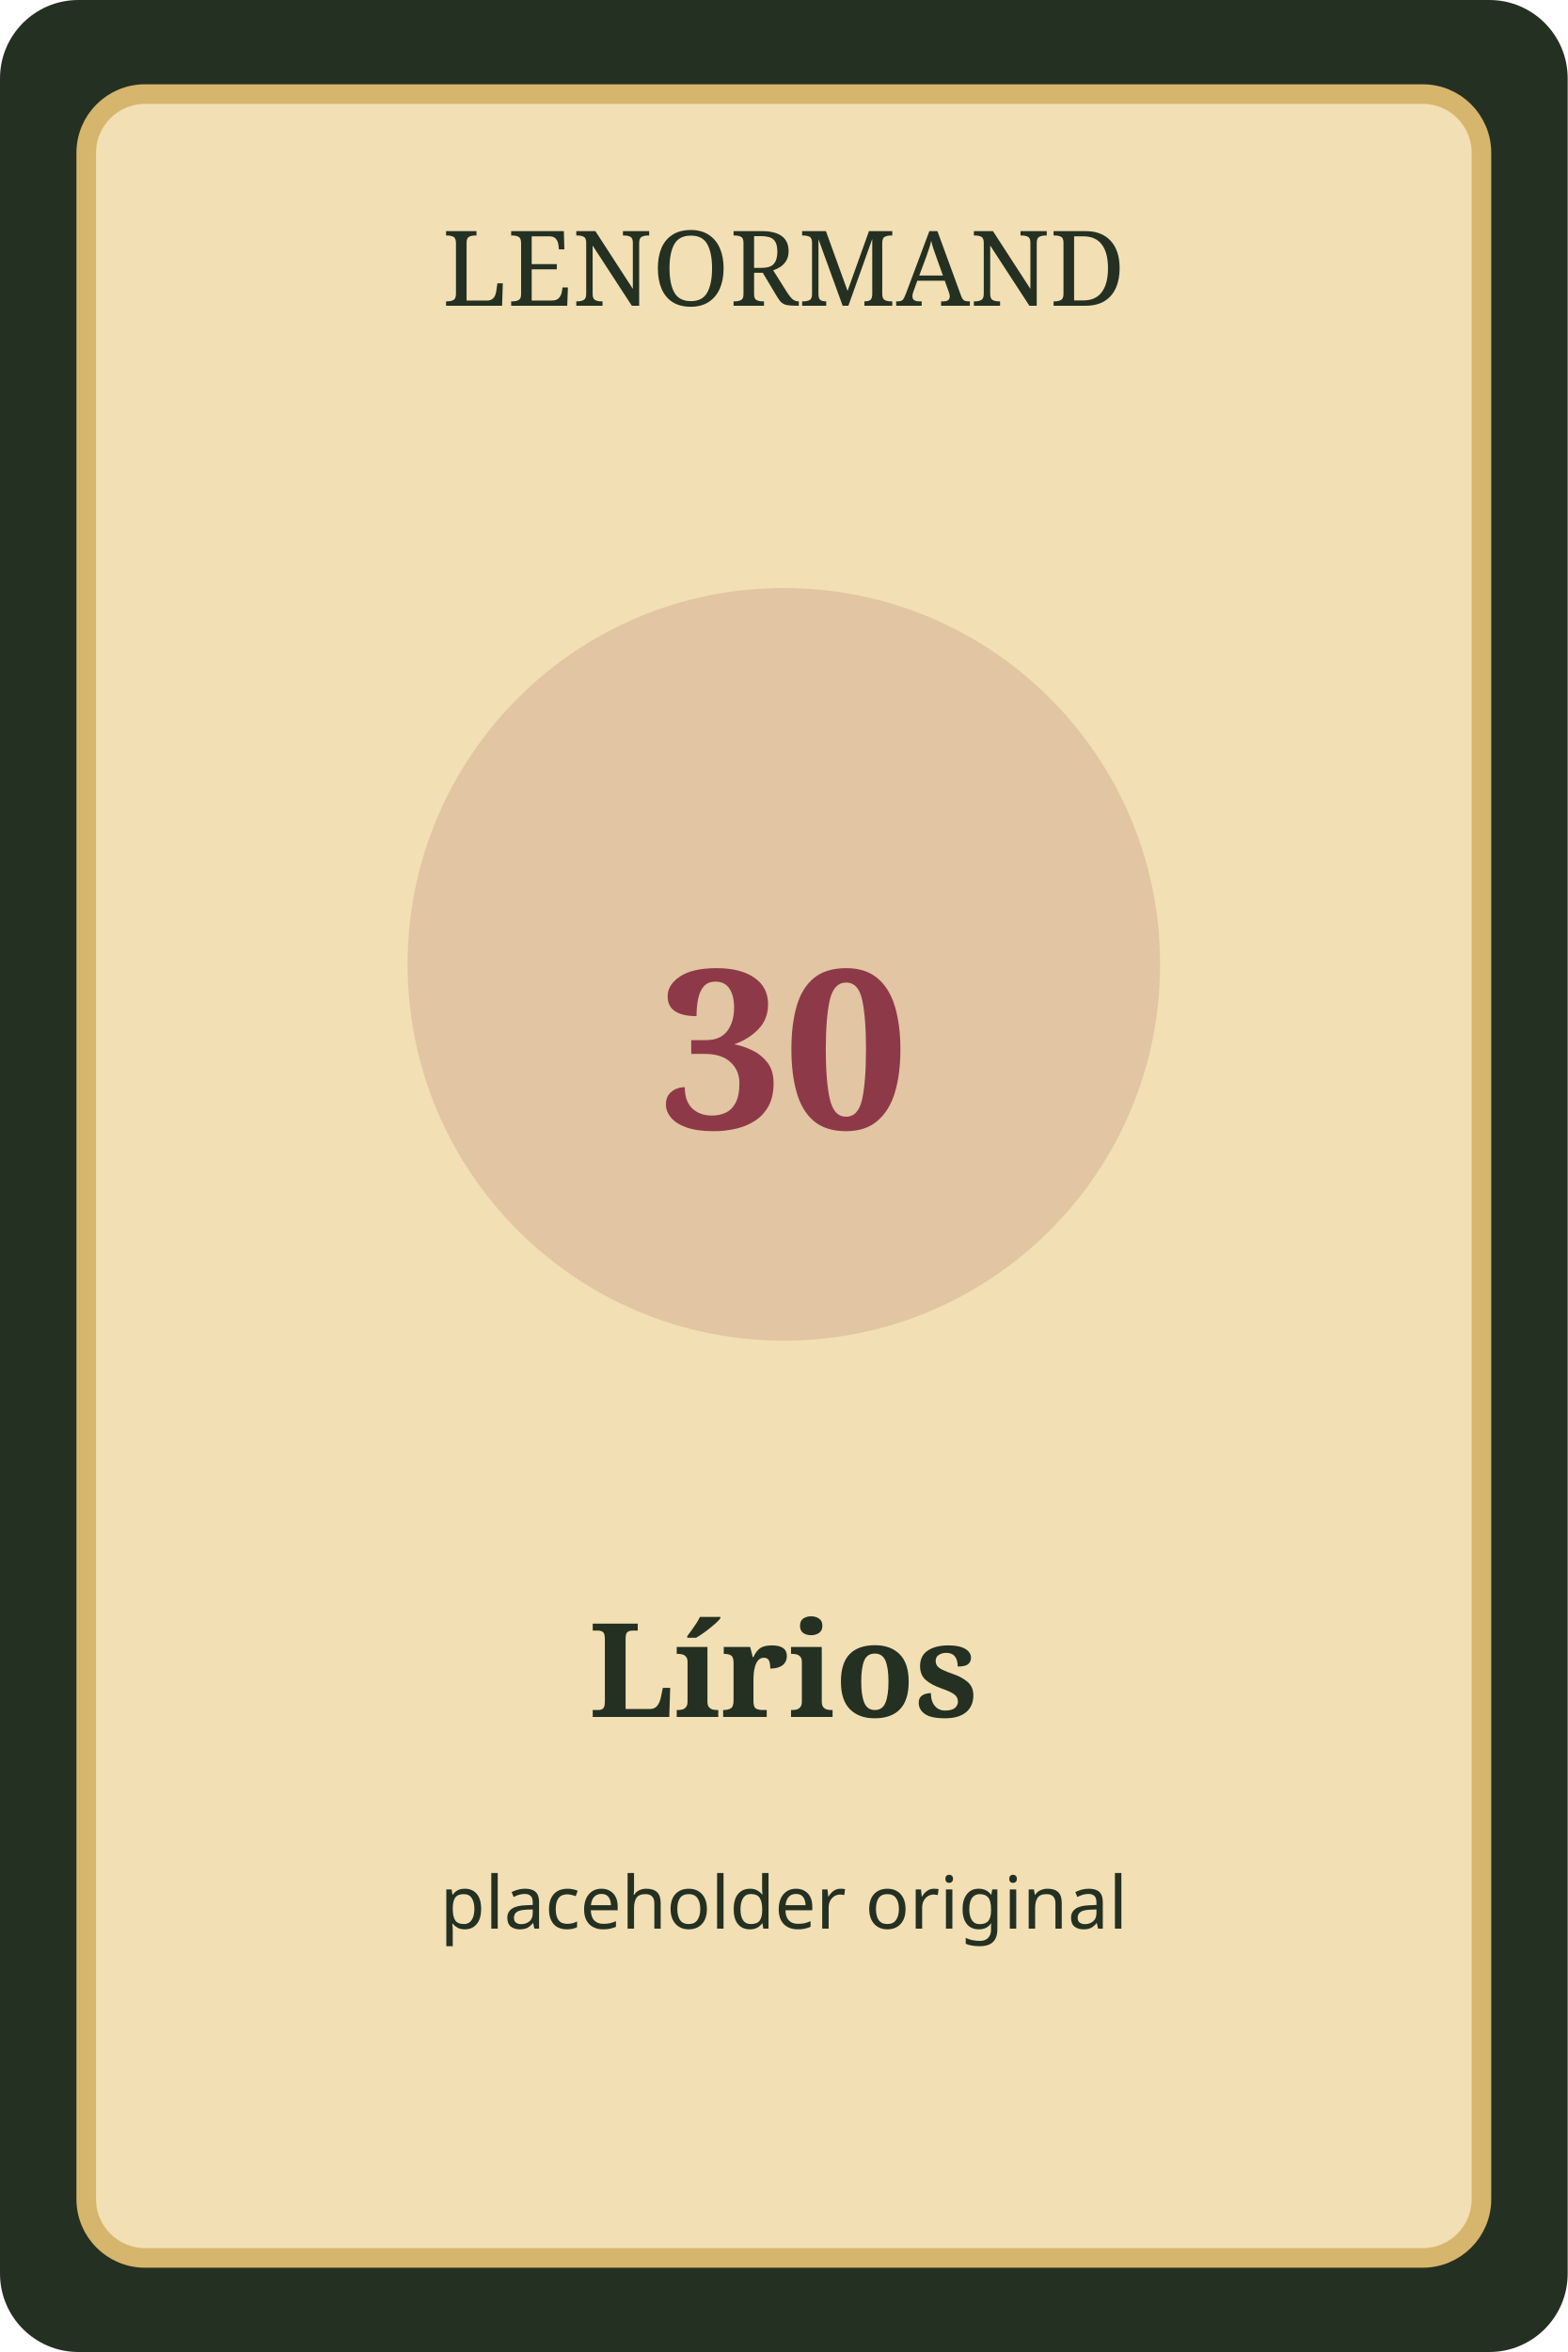
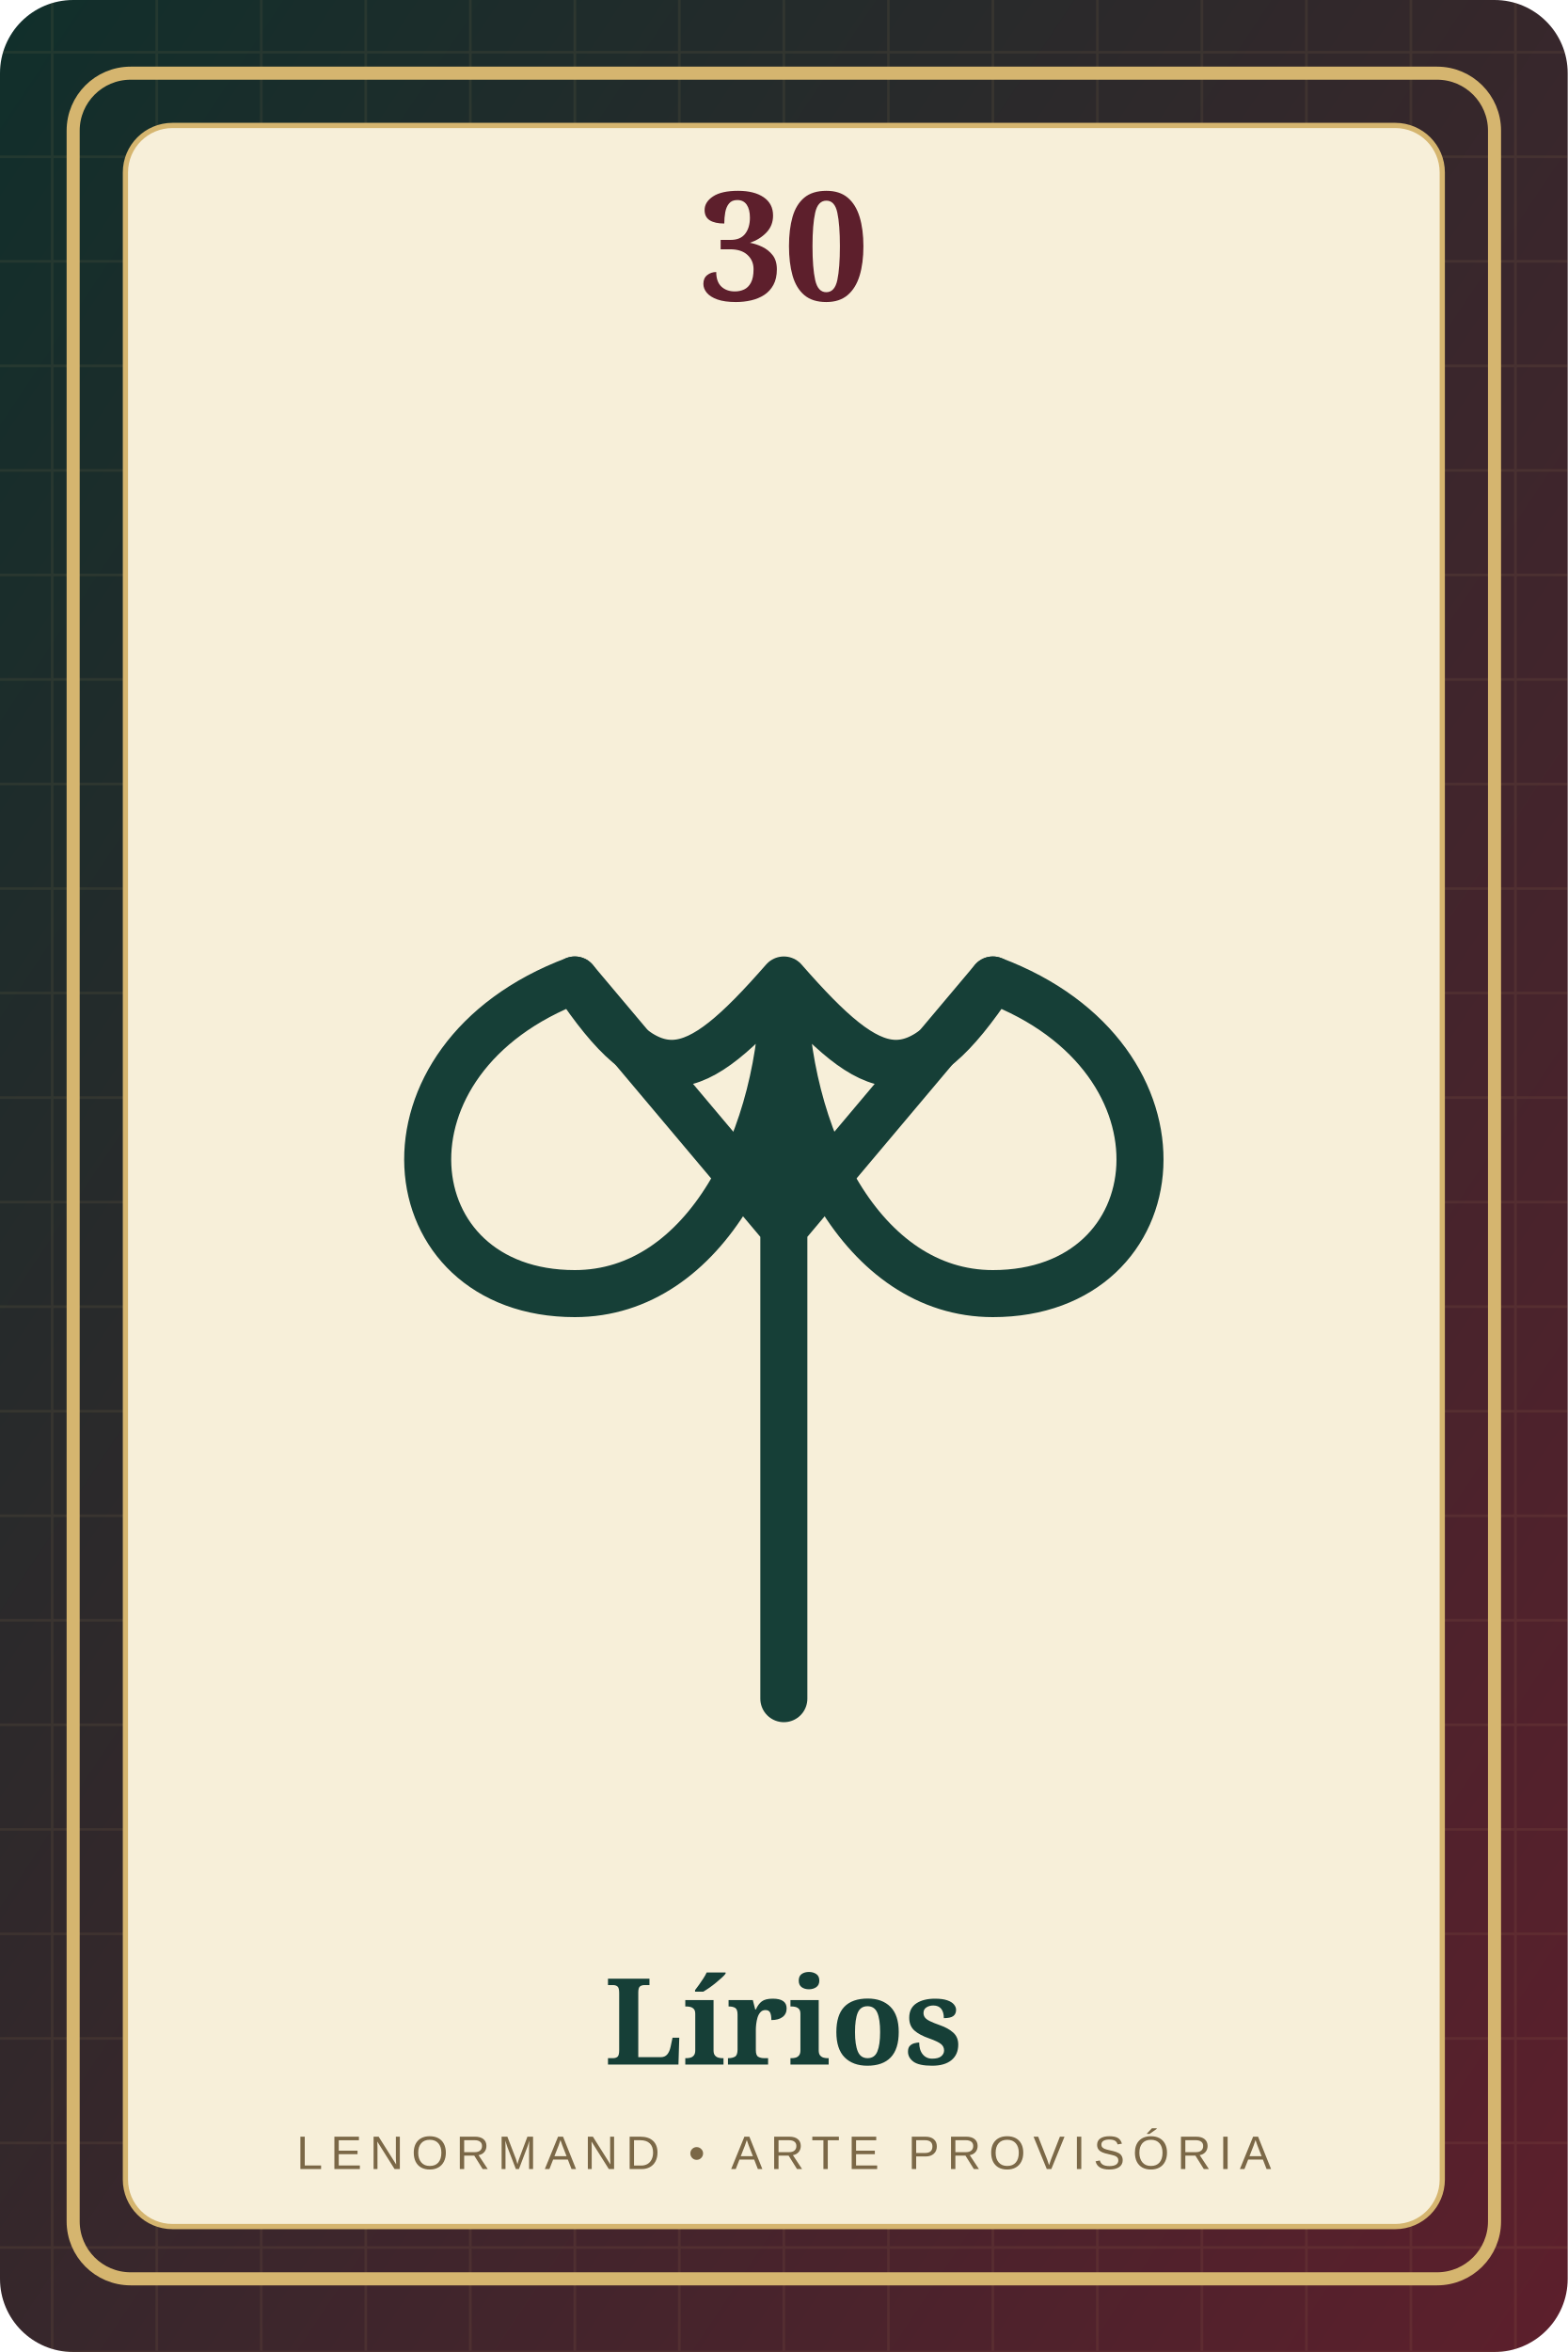
- <svg xmlns="http://www.w3.org/2000/svg" width="240" height="360" viewBox="0 0 240 360" role="img" aria-labelledby="title desc">
-   <rect width="240" height="360" rx="12" fill="#243021" />
-   <rect x="13.2" y="14.4" width="213.6" height="331.2" rx="9" fill="#f2dfb4" stroke="#d6b56c" stroke-width="3" />
-   <circle cx="120.0" cy="147.6" r="57.6" fill="#8e3948" opacity=".16" />
-   <text x="120.0" y="46.8" text-anchor="middle" font-family="serif" font-size="16" fill="#243021">LENORMAND</text>
-   <text x="120.0" y="172.8" text-anchor="middle" font-family="serif" font-size="34" font-weight="700" fill="#8e3948">30</text>
-   <text x="120.0" y="262.8" text-anchor="middle" font-family="serif" font-size="20.0" font-weight="700" fill="#243021">Lírios</text>
-   <text x="120.0" y="295.2" text-anchor="middle" font-family="sans-serif" font-size="11.2" fill="#243021">placeholder original</text>
+ <svg xmlns="http://www.w3.org/2000/svg" width="600" height="900" viewBox="0 0 600 900" role="img" aria-labelledby="title desc">
+   <defs>
+     <linearGradient id="bg" x1="0" y1="0" x2="1" y2="1">
+       <stop stop-color="#102f2b" />
+       <stop offset="1" stop-color="#5d1f2c" />
+     </linearGradient>
+     <pattern id="p" width="40" height="40" patternUnits="userSpaceOnUse">
+       <path d="M0 20h40M20 0v40" stroke="#d5b56f" stroke-opacity=".08" />
+     </pattern>
+   </defs>
+   <rect width="600" height="900" rx="28" fill="url(#bg)" />
+   <rect width="600" height="900" rx="28" fill="url(#p)" />
+   <rect x="28" y="28" width="544" height="844" rx="22" fill="none" stroke="#d5b56f" stroke-width="5" />
+   <rect x="48" y="48" width="504" height="804" rx="18" fill="#f7efd9" stroke="#d5b56f" stroke-width="2" />
+   <text x="300" y="115" text-anchor="middle" font-family="Georgia,serif" font-size="58" font-weight="700" fill="#5d1f2c">30</text>
+   <g fill="none" stroke="#163f37" stroke-width="18" stroke-linecap="round" stroke-linejoin="round">
+     <path d="M300 650V390M300 470l-80-95M300 470l80-95" />
+     <path d="M220 375c-80 30-70 120 0 120 50 0 80-60 80-120-35 40-50 45-80 0zM380 375c80 30 70 120 0 120-50 0-80-60-80-120 35 40 50 45 80 0z" />
+   </g>
+   <text x="300" y="790" text-anchor="middle" font-family="Georgia,serif" font-size="46" font-weight="700" fill="#163f37">Lírios</text>
+   <text x="300" y="830" text-anchor="middle" font-family="Arial,sans-serif" font-size="18" letter-spacing="3" fill="#7b6847">LENORMAND • ARTE PROVISÓRIA</text>
</svg>
